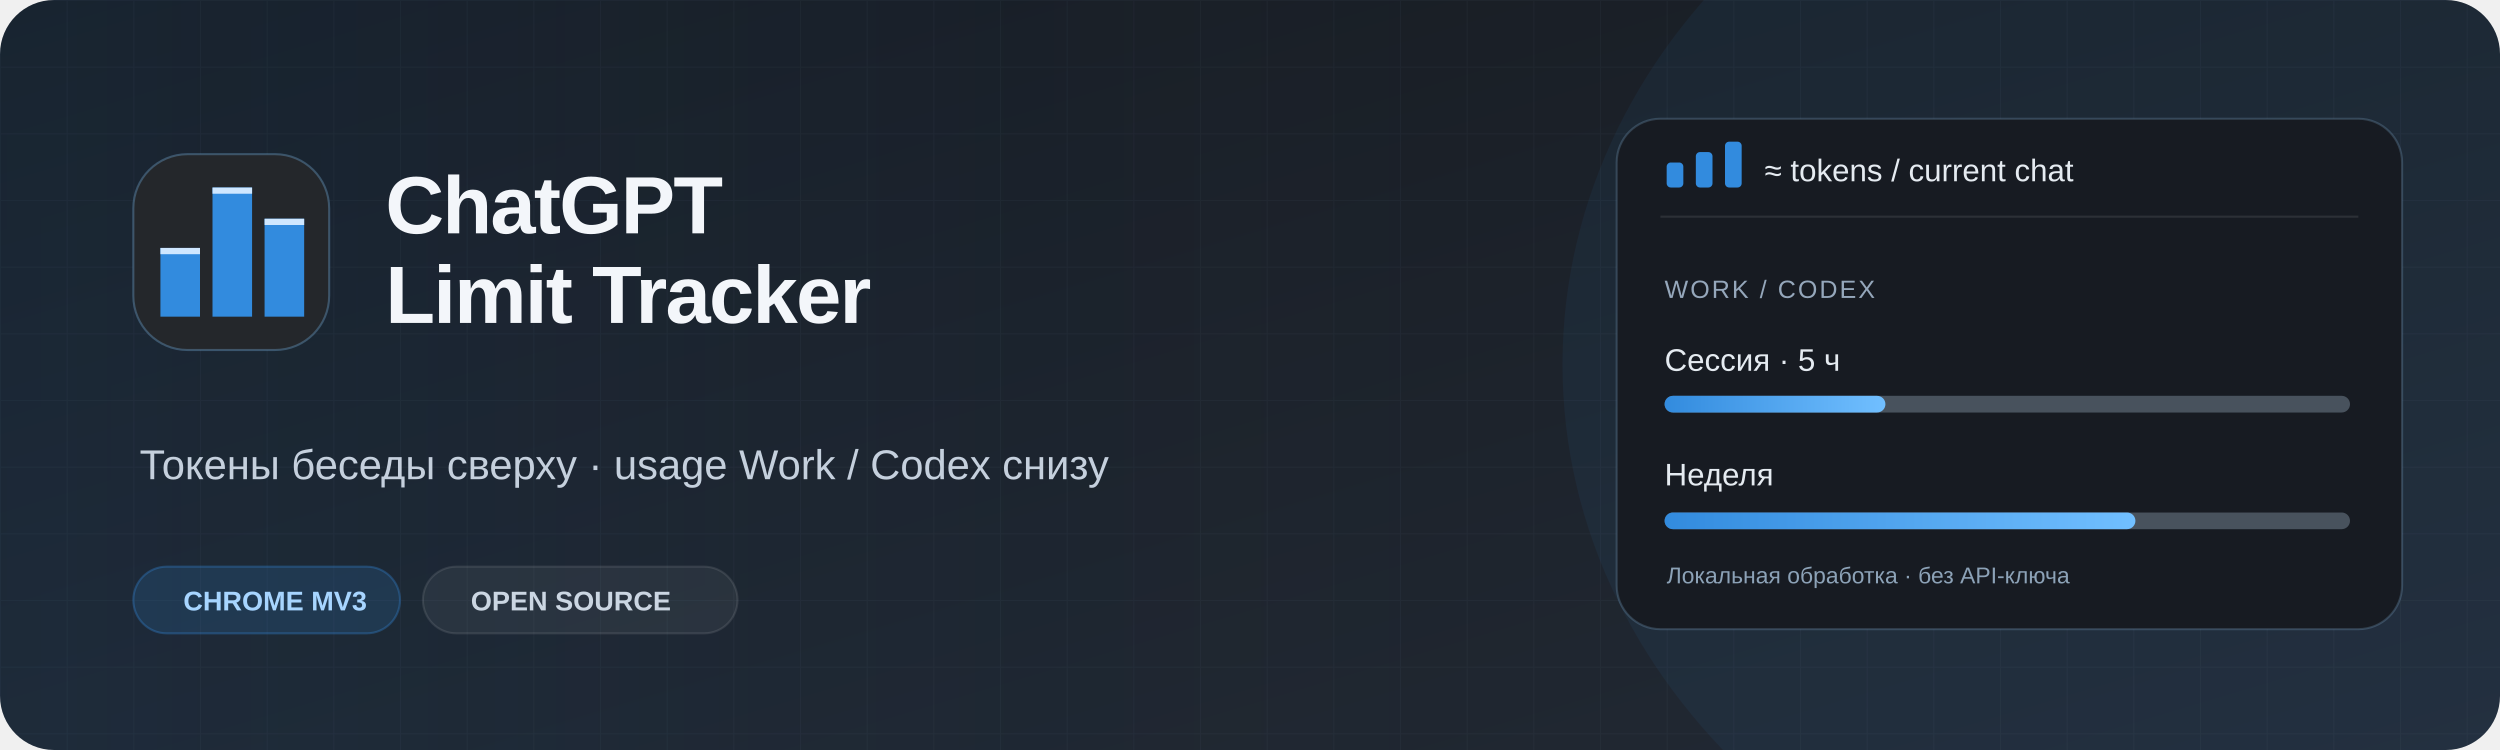
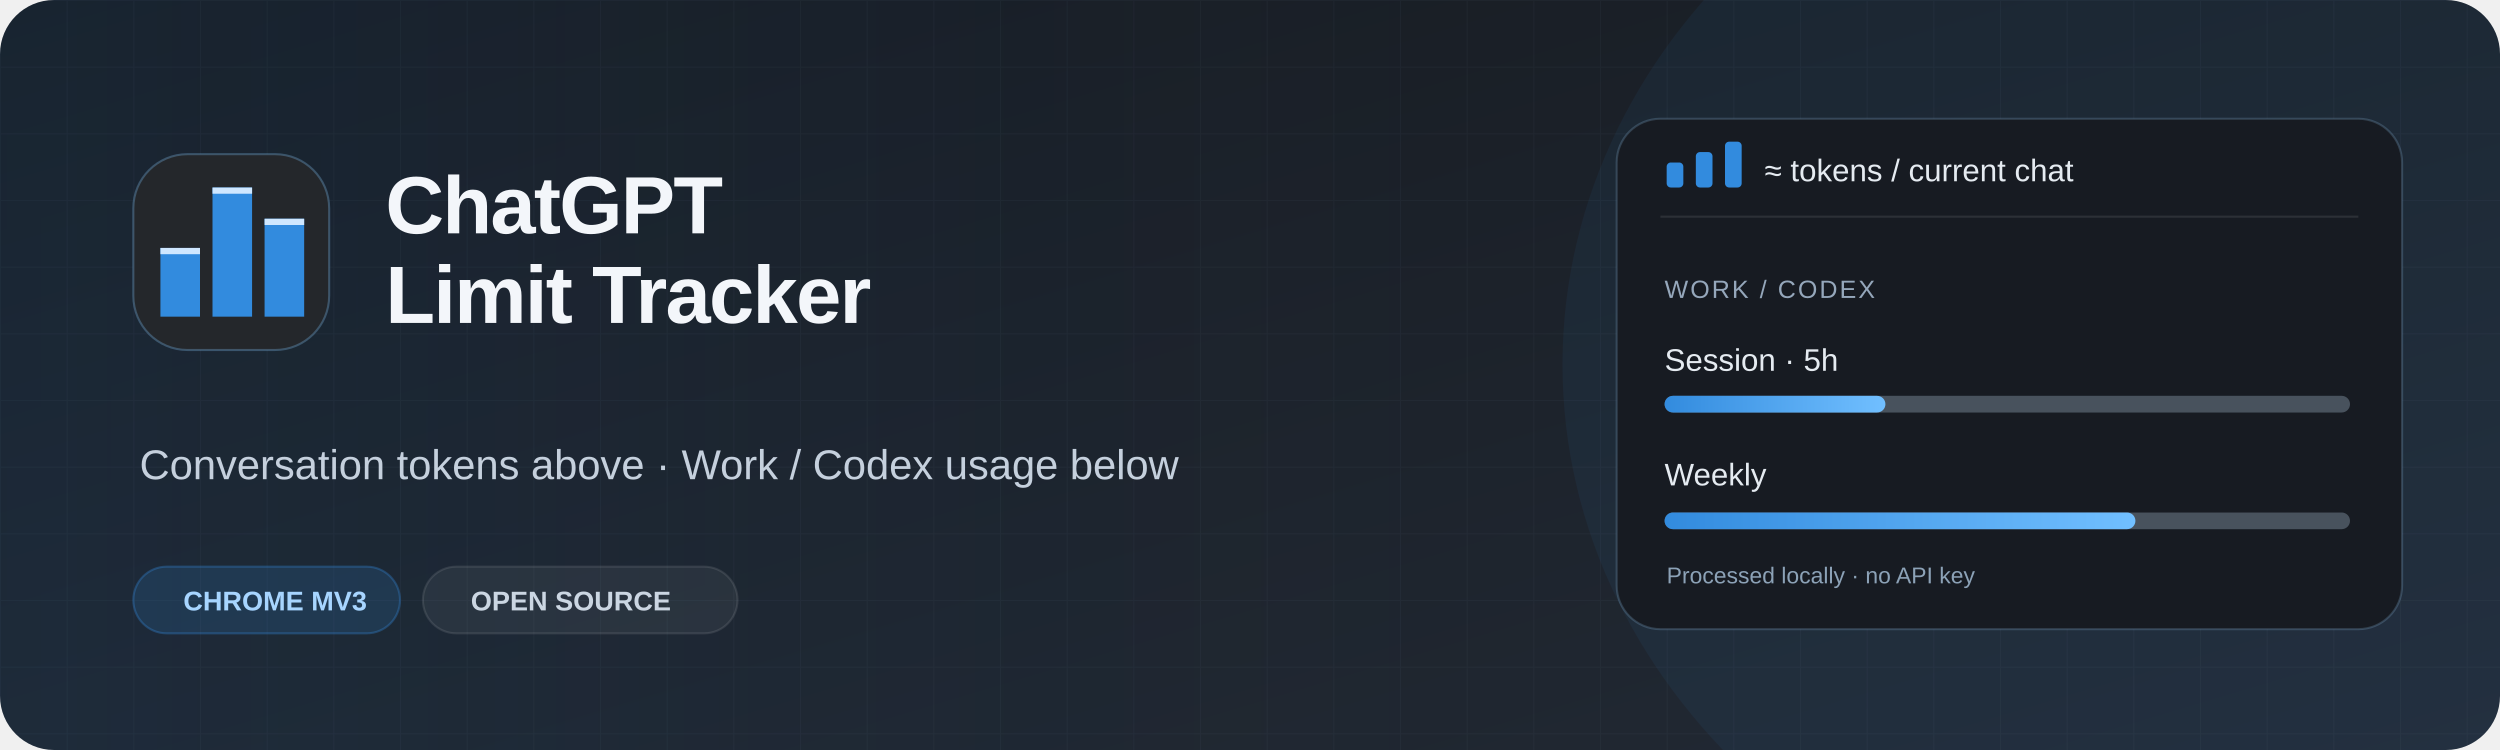
<svg xmlns="http://www.w3.org/2000/svg" width="1200" height="360" viewBox="0 0 1200 360" role="img" aria-labelledby="title desc">
  <defs>
    <linearGradient id="bg" x1="0" y1="0" x2="1" y2="1">
      <stop stop-color="#161a20" />
      <stop offset="1" stop-color="#222a35" />
    </linearGradient>
    <linearGradient id="blue" x1="0" x2="1" y1="0" y2="0">
      <stop stop-color="#328bde" />
      <stop offset="1" stop-color="#71bfff" />
    </linearGradient>
    <linearGradient id="glow" x1="0" y1="0" x2="1" y2="0">
      <stop stop-color="#328bde" stop-opacity=".16" />
      <stop offset="1" stop-color="#328bde" stop-opacity="0" />
    </linearGradient>
    <pattern id="grid" width="32" height="32" patternUnits="userSpaceOnUse">
      <path d="M32 0H0V32" fill="none" stroke="#b5d7f6" stroke-opacity=".035" />
    </pattern>
    <clipPath id="frame">
      <rect width="1200" height="360" rx="26" />
    </clipPath>
  </defs>
  <g clip-path="url(#frame)">
    <rect width="1200" height="360" fill="url(#bg)" />
    <rect width="1200" height="360" fill="url(#grid)" />
    <ellipse cx="1085" cy="175" rx="335" ry="290" fill="#328bde" opacity=".065" />
    <path d="M0 0h680v360H0" fill="url(#glow)" opacity=".55" />
    <rect x="64" y="74" width="94" height="94" rx="26" fill="#24272b" stroke="#6a9bc3" stroke-opacity=".4" />
    <path d="M77 119h19v33H77zm25-29h19v62h-19zm25 15h19v47h-19z" fill="#328bde" />
    <path d="M77 119h19v3H77zm25-29h19v3h-19zm25 15h19v3h-19z" fill="#cfe7ff" />
    <text x="185" y="112" fill="#f3f6fa" font-family="Arial,Helvetica,sans-serif" font-size="39" font-weight="700" letter-spacing="-.8">ChatGPT</text>
    <text x="185" y="155" fill="#f3f6fa" font-family="Arial,Helvetica,sans-serif" font-size="39" font-weight="700" letter-spacing="-.8">Limit Tracker</text>
-     <text x="67" y="230" fill="#c5d0dd" font-family="Arial,Helvetica,sans-serif" font-size="20">Токены беседы сверху · usage Work / Codex снизу</text>
+     <text x="67" y="230" fill="#c5d0dd" font-family="Arial,Helvetica,sans-serif" font-size="20">Conversation tokens above · Work / Codex usage below</text>
    <rect x="64" y="272" width="128" height="32" rx="16" fill="#328bde" fill-opacity=".16" stroke="#328bde" stroke-opacity=".32" />
    <text x="88" y="293" fill="#a7d5ff" font-family="Arial,Helvetica,sans-serif" font-size="13" font-weight="700">CHROME MV3</text>
    <rect x="203" y="272" width="151" height="32" rx="16" fill="#ffffff" fill-opacity=".055" stroke="#ffffff" stroke-opacity=".10" />
    <text x="226" y="293" fill="#cbd6e2" font-family="Arial,Helvetica,sans-serif" font-size="13" font-weight="700">OPEN SOURCE</text>
    <rect x="776" y="57" width="377" height="245" rx="21" fill="#171b22" stroke="#89b9e0" stroke-opacity=".24" />
    <path d="M797 104h335" stroke="#ffffff" stroke-opacity=".09" />
    <rect x="800" y="78" width="8" height="12" rx="2" fill="#328bde" />
    <rect x="814" y="73" width="8" height="17" rx="2" fill="#328bde" />
    <rect x="828" y="68" width="8" height="22" rx="2" fill="#328bde" />
    <text x="847" y="87" fill="#e5ebf1" font-family="Arial,Helvetica,sans-serif" font-size="15">≈ tokens / current chat</text>
    <text x="799" y="143" fill="#95a7bb" font-family="Arial,Helvetica,sans-serif" font-size="12" letter-spacing="1">WORK / CODEX</text>
-     <text x="799" y="178" fill="#e5ebf1" font-family="Arial,Helvetica,sans-serif" font-size="15">Сессия · 5 ч</text>
+     <text x="799" y="178" fill="#e5ebf1" font-family="Arial,Helvetica,sans-serif" font-size="15">Session · 5h</text>
    <rect x="799" y="190" width="329" height="8" rx="4" fill="#48525d" />
    <rect x="799" y="190" width="106" height="8" rx="4" fill="url(#blue)" />
-     <text x="799" y="233" fill="#e5ebf1" font-family="Arial,Helvetica,sans-serif" font-size="15">Неделя</text>
+     <text x="799" y="233" fill="#e5ebf1" font-family="Arial,Helvetica,sans-serif" font-size="15">Weekly</text>
    <rect x="799" y="246" width="329" height="8" rx="4" fill="#48525d" />
    <rect x="799" y="246" width="226" height="8" rx="4" fill="url(#blue)" />
-     <text x="800" y="280" fill="#8ca2b7" font-family="Arial,Helvetica,sans-serif" font-size="11">Локальная обработка · без API-ключа</text>
+     <text x="800" y="280" fill="#8ca2b7" font-family="Arial,Helvetica,sans-serif" font-size="11">Processed locally · no API key</text>
  </g>
</svg>
